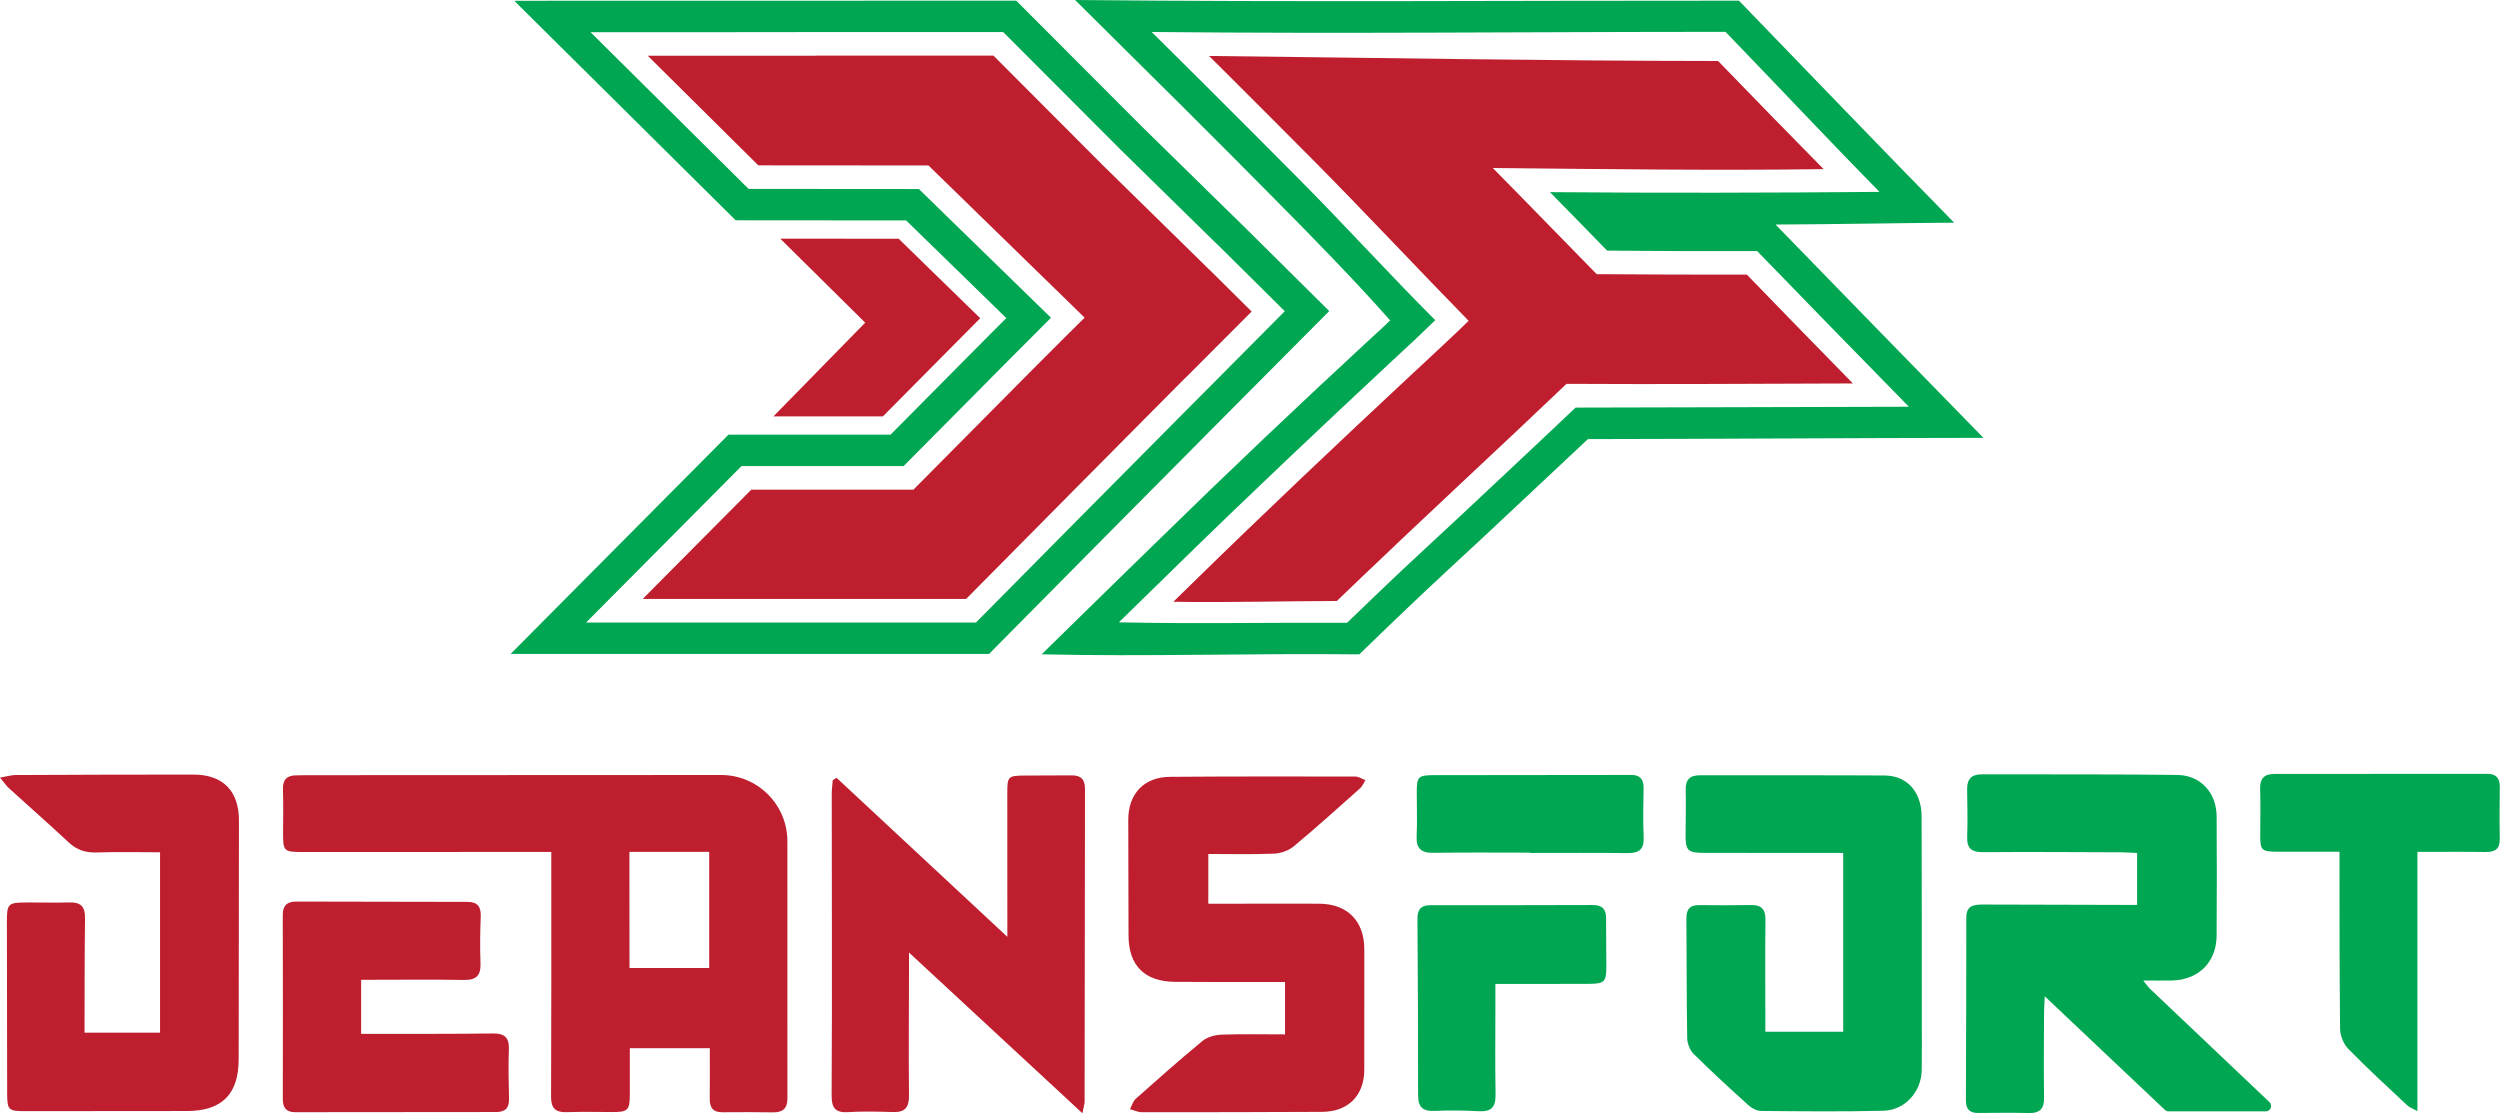
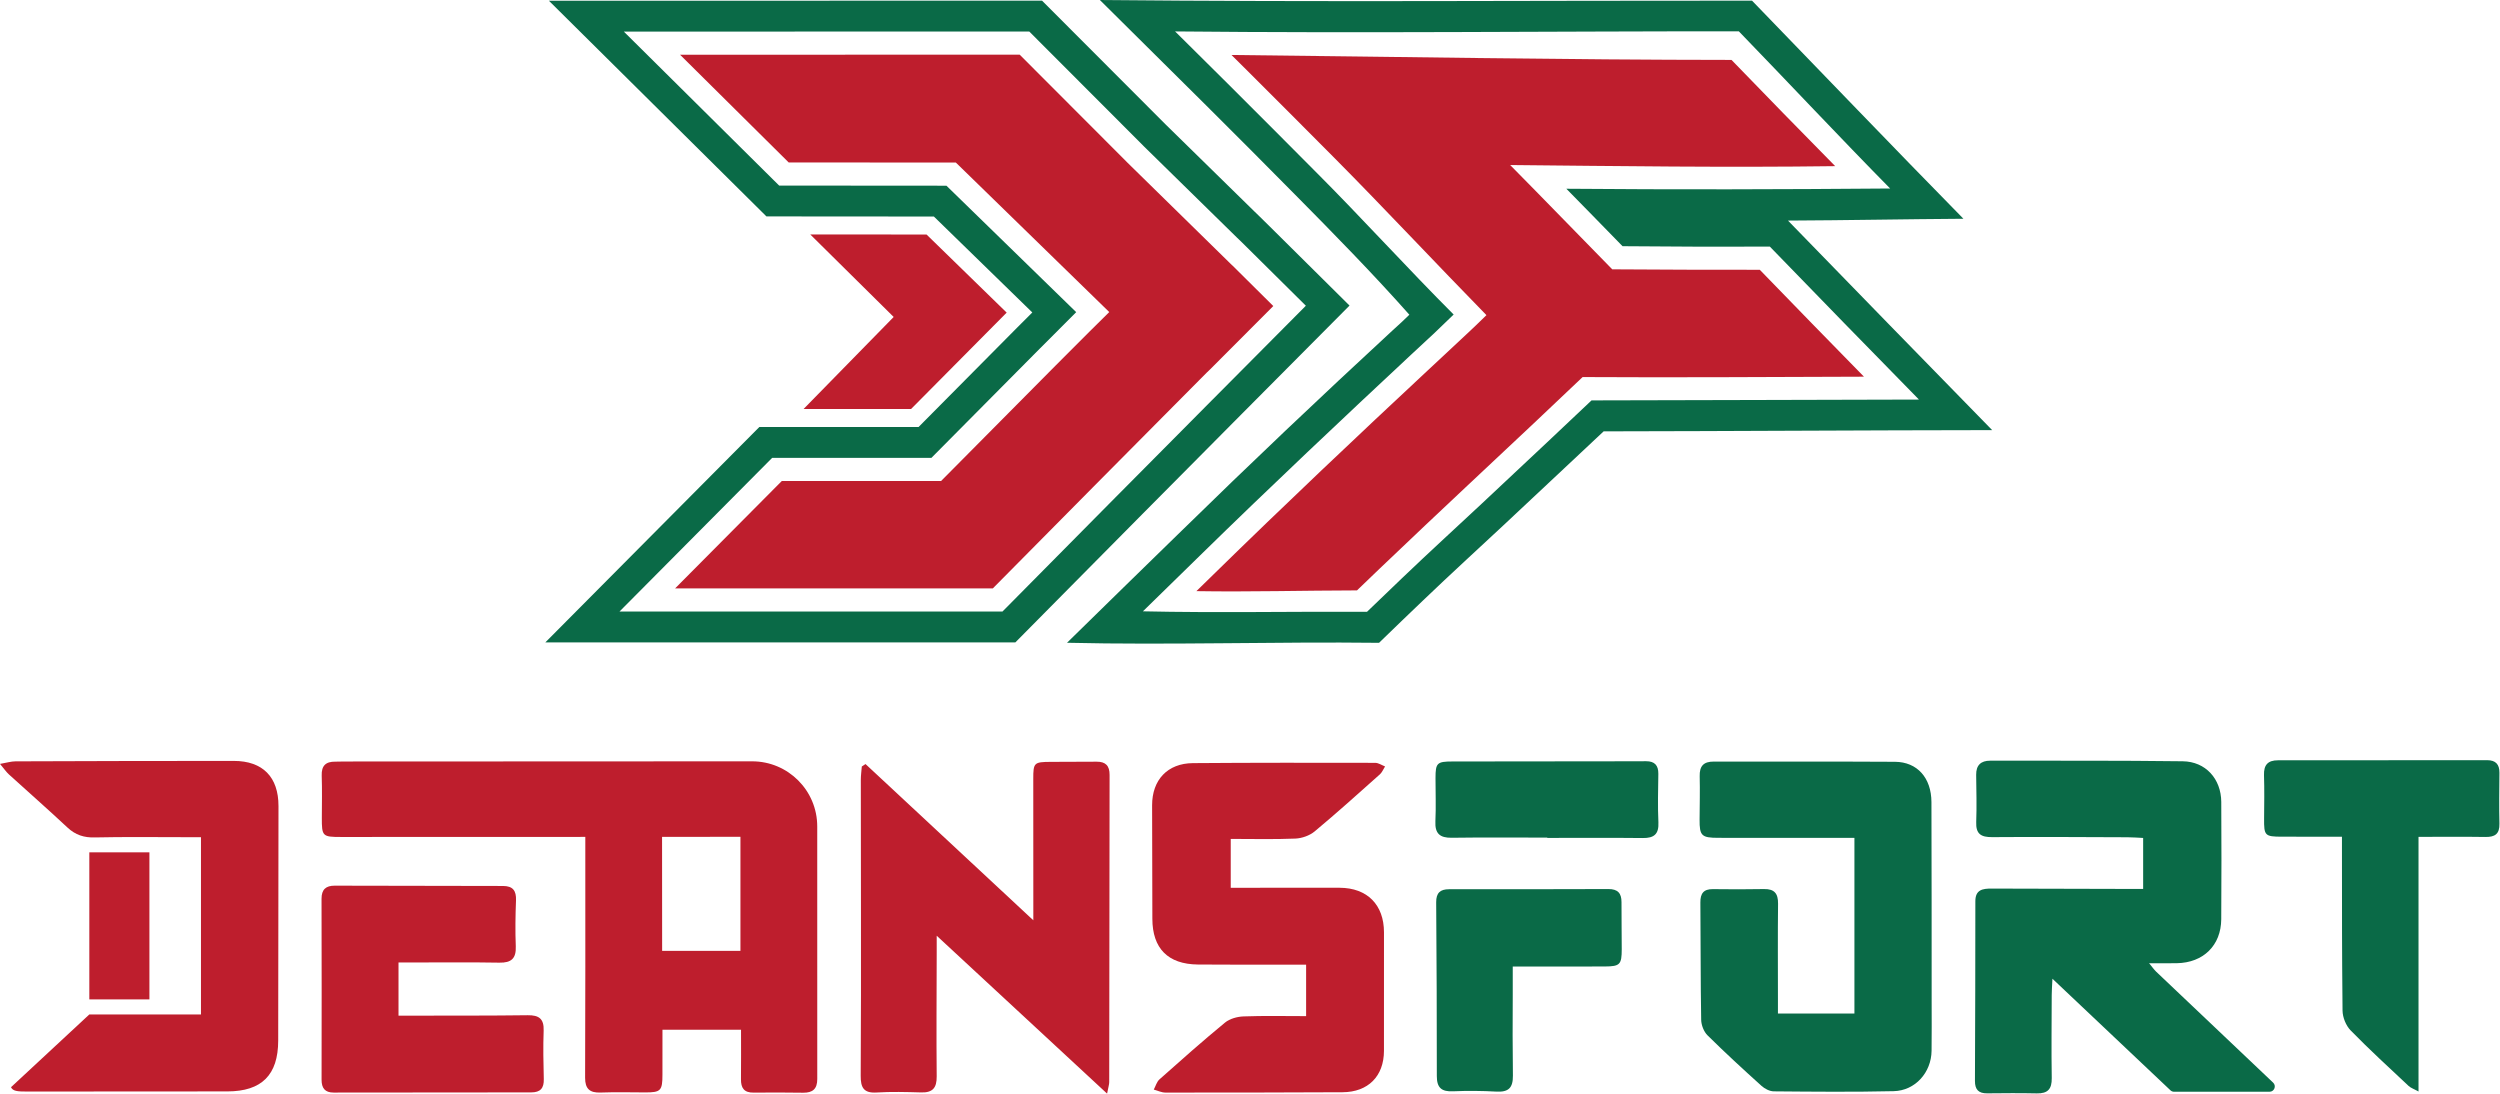
- <svg xmlns="http://www.w3.org/2000/svg" width="100%" height="100%" viewBox="0 0 4008 1785" version="1.1" xml:space="preserve" style="fill-rule:evenodd;clip-rule:evenodd;stroke-linejoin:round;stroke-miterlimit:2;">
-   <path d="M1735.37,1784.79c-93.446,-86.596 -183.259,-169.821 -278.059,-257.675c0,13.508 0.009,20.641 -0.004,27.779c-0.104,67.279 -0.683,134.562 -0.021,201.837c0.184,18.875 -6.687,26.655 -25.441,26.109c-24.259,-0.704 -48.621,-1.359 -72.805,0.133c-21.275,1.317 -25.9,-8.579 -25.77,-27.329c0.612,-88.779 0.437,-177.558 0.42,-266.342c-0.016,-72.133 -0.245,-144.266 -0.233,-216.4c0.004,-7.321 1.042,-14.641 1.6,-21.962c2.021,-1.334 4.042,-2.667 6.063,-4c89.691,83.512 179.383,167.021 273.866,254.987l0,-24.662c-0.029,-68.667 -0.058,-137.334 -0.083,-206c-0.008,-26.542 1.158,-27.734 28.4,-27.896c24.967,-0.154 49.937,-0.058 74.908,-0.296c14.7,-0.137 21.263,6.538 21.234,21.517c-0.317,167.158 -0.363,334.316 -0.6,501.475c-0.005,3.841 -1.371,7.679 -3.475,18.725" style="fill:#be1e2d;fill-rule:nonzero;" />
-   <path d="M135.558,1655.58l121.042,-0l0,-289.221c-34.262,0 -67.992,-0.808 -101.654,0.329c-17.796,0.6 -31.854,-4.046 -44.929,-16.258c-31.405,-29.346 -63.738,-57.692 -95.525,-86.633c-4.321,-3.934 -7.65,-8.955 -14.492,-17.105c11.267,-1.941 18.175,-4.137 25.096,-4.166c94.996,-0.442 189.996,-0.771 284.996,-0.721c47.4,0.029 73.054,26.387 72.991,73.692c-0.166,127.587 -0.22,255.179 -0.441,382.766c-0.1,56.042 -26.884,82.817 -82.854,82.925c-86.68,0.163 -173.355,0.188 -260.034,0.225c-26.271,0.009 -28.212,-2.041 -28.254,-28.512c-0.142,-90.838 -0.329,-181.675 -0.442,-272.517c-0.041,-32.55 0.884,-33.442 34.196,-33.537c22.188,-0.063 44.392,0.533 66.563,-0.071c17.816,-0.484 24.783,7.171 24.525,24.937c-0.767,53.388 -0.596,106.788 -0.78,160.179c-0.025,7.471 -0.004,14.942 -0.004,23.688" style="fill:#be1e2d;fill-rule:nonzero;" />
-   <path d="M2060.18,1658.32l0,-83.991c-7.938,-0 -15.313,0.004 -22.683,-0c-51.317,-0.046 -102.638,0.246 -153.95,-0.242c-48.979,-0.467 -74.267,-26.421 -74.292,-74.712c-0.033,-61.721 -0.3,-123.438 -0.413,-185.155c-0.074,-41.4 25.159,-68.47 66.58,-68.795c99.162,-0.78 198.333,-0.65 297.496,-0.471c5.37,0.008 10.733,3.833 16.095,5.879c-2.787,4.358 -4.77,9.621 -8.487,12.937c-35.196,31.367 -70.221,62.963 -106.442,93.113c-8.196,6.821 -20.725,11.233 -31.471,11.683c-34.566,1.454 -69.237,0.542 -105.454,0.542l0,79.775c7.142,-0 14.442,0.008 21.742,-0c52.008,-0.042 104.021,-0.308 156.033,-0.058c45.092,0.216 72.275,27.741 72.329,72.737c0.075,64.492 0.096,128.983 -0.037,193.475c-0.083,41.292 -25.813,67.279 -67.508,67.488c-96.392,0.487 -192.784,0.65 -289.176,0.566c-6.329,-0.008 -12.658,-3.191 -18.983,-4.896c3.042,-5.641 4.829,-12.691 9.329,-16.695c35.217,-31.342 70.505,-62.642 106.884,-92.605c7.729,-6.366 19.916,-9.72 30.216,-10.108c33.213,-1.25 66.505,-0.467 102.192,-0.467" style="fill:#be1e2d;fill-rule:nonzero;" />
-   <path d="M578.962,1570.77l0,86.779c9.392,-0 17.488,0.012 25.588,-0.004c61.725,-0.142 123.454,0.137 185.166,-0.696c18.484,-0.25 26.809,5.758 26.121,25.146c-0.937,26.316 -0.479,52.708 0.229,79.046c0.404,14.908 -5.491,21.754 -20.566,21.75c-107.496,-0.03 -214.992,0.15 -322.488,0.283c-14.037,0.021 -19.625,-7.213 -19.604,-20.875c0.167,-98.479 0.225,-196.963 -0.063,-295.442c-0.041,-15.341 7.334,-21.379 21.534,-21.35c91.546,0.175 183.091,0.45 274.633,0.509c16.15,0.008 21.804,7.712 21.204,23.412c-0.954,24.933 -1.354,49.958 -0.366,74.879c0.787,19.867 -6.971,27.213 -26.796,26.854c-48.529,-0.879 -97.088,-0.287 -145.634,-0.291l-18.958,-0" style="fill:#be1e2d;fill-rule:nonzero;" />
-   <path d="M1137,1551.87l-127.792,0c-0,-19.583 -0.208,-118.083 -0.125,-186.125c42.833,-0.041 85.75,-0.041 127.917,-0.041l-0,186.166Zm125.333,-186.208l-0,-16.75c0.083,-58.833 -47.583,-106.5 -106.417,-106.417l-18.916,0c-231.375,0.209 -515.625,0.209 -646.625,0.292c-4.875,-0 -9.709,0.292 -14.584,0.25c-15.375,-0.208 -22.75,6.458 -22.166,22.708c0.791,22.875 0.291,45.75 0.208,68.625c-0.084,30.5 0.917,31.584 31.5,31.584c94.125,-0.042 240.708,-0.084 398.5,-0.125c0.208,118.833 -0,313.166 -0.333,393.166c-0.042,18 7.625,24.709 25.291,24.042c24.208,-0.917 48.5,-0.292 72.792,-0.208c25.291,0.083 28.125,-2.75 28.125,-29c0.041,-24.584 0.041,-49.209 0.041,-73.334l128.209,0c-0,28.292 0.208,54.542 -0.084,80.792c-0.166,14.292 5,22.083 20.542,21.875c27.042,-0.417 54.083,-0.083 81.125,0.167c15.25,0.125 22.875,-6.084 22.833,-22.334c-0.125,-61.333 -0.125,-243.125 -0.041,-395.333" style="fill:#be1e2d;fill-rule:nonzero;" />
-   <path d="M3632.44,1781.74l-155.759,0c-2.2,0 -4.32,-0.846 -5.916,-2.358c-75.421,-71.388 -148.867,-140.971 -192.592,-182.1c-0.583,12.583 -1.167,19.708 -1.167,26.833c-0.125,45.084 -0.666,90.167 0.042,135.25c0.292,17.875 -6.417,25.417 -24.292,25.042c-27.041,-0.583 -54.083,-0.375 -81.125,-0.083c-14.041,0.125 -19.958,-6.125 -19.916,-20.167c0.458,-97.833 0.625,-195.625 0.666,-293.417c0,-18.958 12.125,-20.625 26.542,-20.583c74.25,0.292 148.458,0.417 222.667,0.583l24.625,0l-0,-83.208c-8.084,-0.375 -16.875,-1.083 -25.709,-1.125c-73.5,-0.25 -147.041,-0.792 -220.541,-0.208c-18.459,0.166 -26.959,-5.167 -26.167,-24.75c0.958,-25.625 0.167,-51.334 -0.083,-77c-0.167,-15.625 7.666,-23.042 22.875,-23c104.75,0.125 209.5,-0.375 314.208,0.958c37.417,0.458 62.667,28.708 62.917,66.375c0.375,63.792 0.416,127.625 -0.042,191.458c-0.333,42.75 -29.292,70.959 -72.417,71.709c-13.833,0.25 -27.666,0.041 -45.291,0.041c5.166,6.25 7.916,10.375 11.416,13.709c24.45,22.991 125.709,119.062 191,181.204c5.63,5.358 1.83,14.837 -5.941,14.837" style="fill:#00a651;fill-rule:nonzero;" />
-   <path d="M2830.19,1654.05l124.829,-0l0,-286.629l-24.7,-0c-65.904,-0.017 -131.812,0.016 -197.716,-0.08c-27.075,-0.037 -30.442,-3.483 -30.28,-29.633c0.146,-23.587 0.763,-47.187 0.175,-70.758c-0.416,-16.625 6.088,-24.113 23.13,-24.063c98.508,0.292 197.02,-0.25 295.529,0.363c36.391,0.229 59.421,26.179 59.562,65.812c0.392,108.913 0.275,217.829 0.338,326.746c0.016,26.363 0.221,52.725 -0.125,79.083c-0.463,35.405 -26.579,65.071 -61.896,65.896c-65.175,1.521 -130.408,0.867 -195.608,0.296c-6.775,-0.058 -14.805,-4.217 -20.03,-8.933c-29.866,-26.946 -59.52,-54.171 -88.104,-82.454c-6.054,-5.992 -10.225,-16.746 -10.371,-25.392c-1.087,-63.804 -0.741,-127.633 -1.308,-191.45c-0.129,-14.654 5.179,-21.996 20.533,-21.796c27.742,0.363 55.505,0.442 83.242,-0.108c17.092,-0.338 23.196,7.287 23.004,24c-0.587,51.329 -0.208,102.671 -0.204,154.008l0,25.092" style="fill:#00a651;fill-rule:nonzero;" />
-   <path d="M3875.62,1365.76l0,415.571c-7.808,-4.296 -12.762,-5.867 -16.179,-9.075c-31.846,-29.892 -64.108,-59.4 -94.613,-90.617c-7.625,-7.808 -13.095,-21.35 -13.2,-32.312c-1.066,-113.017 -0.829,-144.238 -0.954,-257.263c-0.008,-7.567 -0.004,-15.133 -0.004,-26.546c-33.454,0 -65.783,0.088 -98.112,-0.029c-27.834,-0.1 -29.18,-1.721 -28.946,-29.696c0.196,-23.571 0.608,-47.166 -0.159,-70.716c-0.545,-16.713 6.2,-24.296 22.992,-24.284c113.717,0.075 227.433,-0.066 341.15,-0.171c13.792,-0.012 20.204,6.684 20.075,20.509c-0.258,27.733 -0.671,55.483 -0.008,83.2c0.396,16.612 -7.25,21.837 -22.754,21.6c-35.238,-0.542 -70.488,-0.171 -109.288,-0.171" style="fill:#00a651;fill-rule:nonzero;" />
-   <path d="M2397.4,1577.39c-0,17.246 0.004,31.688 -0,46.125c-0.021,73.5 -0.567,58.333 0.266,131.825c0.234,20.333 -7.42,27.221 -27.025,26.154c-23.516,-1.279 -47.175,-1.533 -70.695,-0.496c-18.571,0.821 -26.459,-5.562 -26.45,-24.795c0.075,-124.117 -0.359,-159.563 -1.042,-283.68c-0.088,-15.341 6.537,-21.312 21.096,-21.304c86.675,0.034 173.35,0.029 260.021,-0.287c15.054,-0.059 21.391,6.687 21.325,21.35c-0.117,25.654 0.404,51.312 0.379,76.966c-0.029,24.817 -2.909,27.9 -27.271,28.038c-42.296,0.242 -84.592,0.092 -126.888,0.104l-23.716,0" style="fill:#00a651;fill-rule:nonzero;" />
-   <path d="M2453.79,1366.97c-51.975,0 -103.963,-0.496 -155.925,0.254c-19.675,0.284 -27.642,-7.045 -26.696,-26.95c1.117,-23.508 0.15,-47.112 0.188,-70.675c0.037,-24.495 2.462,-26.829 27.708,-26.862c93.558,-0.117 187.117,-0.208 280.675,-0.313c11.783,-0.012 23.562,-0.054 35.346,-0.1c13.783,-0.058 20.095,6.688 19.916,20.559c-0.333,26.329 -1.15,52.712 0.113,78.987c0.929,19.329 -6.884,26.004 -25.4,25.804c-51.967,-0.554 -103.95,-0.191 -155.925,-0.191l-0,-0.513Z" style="fill:#00a651;fill-rule:nonzero;" />
-   <path d="M1793.84,997.675c119.875,2.725 244.346,0.146 365.721,0.792c12.829,-12.417 47.816,-45.938 57.408,-55.142c39.492,-37.904 102.45,-95.654 129.608,-121.142c50.213,-47.12 63.963,-59.95 106.296,-99.725c23.263,-21.858 48.979,-46.171 73.113,-69.012c178.146,-0.288 356.221,-0.983 534.346,-1.363c-81.321,-82.983 -162.521,-166.079 -243.3,-249.595c-80.146,0.354 -160.321,0.045 -240.45,-0.692c-2.471,-2.533 -4.675,-4.792 -7.08,-7.254c-15.32,-15.717 -25.941,-26.571 -42.675,-43.713c-10.791,-11.05 -29.616,-30.233 -41.937,-42.791c176.012,1.525 352.262,1.075 528.4,-0.405c-81.083,-82.258 -166.563,-173.533 -246.95,-256.541c-308,-0.125 -612.1,3.316 -919.967,0.187c26.829,26.517 61.675,61.213 86.296,85.629c54.929,54.475 89.092,89.35 145.367,145.65c70.887,70.925 149.454,157.309 222.921,230.763c-37.484,36.375 -22.013,21.312 -69.35,65.45c-106.217,99.029 -231.234,216.812 -344.68,327.9c-19.837,19.425 -69.604,67.946 -93.087,91.004m385.367,51.408c-168.005,-2.004 -343.075,3.863 -509.225,-0.095c47.745,-47.109 139.775,-136.567 180.12,-176.063c122.796,-120.208 232.938,-224.446 350.559,-333.121c20.825,-19.241 11.046,-9.679 28.012,-26.175c-57.929,-65.462 -127,-135.946 -186.425,-195.883c-55.821,-56.3 -88.508,-89.379 -145.554,-146.058c-51.137,-50.809 -118.421,-117.546 -173.108,-171.688c355.887,3.575 708.221,0.821 1064.31,1.071c112.796,116.446 231.459,240.3 345.025,355.942c-95.454,0.616 -190.896,2.545 -286.346,2.975c110.859,114.212 222.03,228.1 333.246,341.962c-211.367,0.233 -422.708,1.708 -634.079,2.017c-19.129,18.091 -39.492,37.05 -57.829,54.246c-42.542,39.891 -55.942,52.425 -106.65,99.962c-27.329,25.621 -89.063,82.146 -129.904,121.429c-12.521,12.042 -55.459,53.009 -72.154,69.479" style="fill:#00a651;fill-rule:nonzero;" />
-   <path d="M2800.57,440.283c-80.262,0.075 -160.521,-0.175 -240.783,-0.745c-55.621,-56.655 -110.779,-113.75 -166.6,-170.209c176.825,1.738 353.625,4.221 530.458,1.817c-56.683,-57.517 -113.108,-115.279 -169.221,-173.358c-272,-0.171 -544.087,-5.134 -816.041,-8.067c6.762,6.725 15.429,15.283 21.379,21.225c54.313,54.196 90.654,90.45 148,148.242c78.237,78.841 166.358,173 246.725,255.129c-24.954,24.654 -41.317,39.016 -69.675,65.833c-7.896,7.467 -6.5,6.058 -25.883,24.117c-112.488,104.825 -235.255,220.921 -349.467,332.8c-5.771,5.654 -21.725,21.129 -28.329,27.662c85.554,1.442 175.479,-1.05 262.075,-1.208c8.3,-7.992 31.533,-30.288 37.567,-36.083c37.975,-36.484 113.666,-107.738 139.404,-131.88c51.046,-47.883 70.991,-66.579 111.304,-104.483c30.2,-28.396 51.075,-48.358 79.941,-75.708c152.771,0.921 306.18,-0.154 459.151,-0.621c-56.825,-58 -113.546,-116.104 -170.005,-174.463" style="fill:#be1e2d;fill-rule:nonzero;" />
-   <path d="M1907.95,651.696l-1.845,1.804c-18.588,18.717 -37.18,37.43 -55.725,56.188c-33.067,33.317 -66.092,66.596 -99.117,99.829l-2.308,2.308c-15.817,15.946 -55.559,56.105 -106.709,107.8l-77.587,78.384l-625.029,-0l249.129,-250.763l259.916,0l7.384,-7.471c93.491,-94.375 150.308,-151.695 168.983,-170.325l23.288,-23.287c6.212,-6.254 12.42,-12.508 18.633,-18.675l18,-18.046l-211.783,-206.367l-273.005,-0.212l-253.454,-251.267l209.225,0l151.775,-0.171l300.621,0l185.346,185.642l1.929,1.971c70.917,69.45 120.896,118.421 151.863,148.883l7.508,7.217l104.783,103.817l-151.821,152.741Zm93.534,-281.441l-18.546,-18.255l-7.388,-7.133c-31.304,-30.717 -78.929,-77.421 -144.516,-141.621l-201.838,-202.175l-804.754,0.167l354.963,351.937l273.295,0.213l160.634,156.558c-0.209,0.213 -0.421,0.421 -0.629,0.629l-23.288,23.25c-18.212,18.213 -72.596,73.055 -161.725,163.063l-259.871,-0l-349.208,351.479l767.067,0l92.358,-93.325c51.154,-51.7 90.85,-91.812 106.587,-107.633l2.305,-2.35c33.108,-33.275 66.133,-66.596 99.2,-99.913c18.545,-18.716 37.137,-37.429 55.6,-56.062l189.291,-190.384l-129.537,-128.445Z" style="fill:#00a651;fill-rule:nonzero;" />
-   <path d="M2006.62,499.457l-103.262,103.508l-5.588,5.342c-24.758,24.925 -49.516,49.85 -74.233,74.775c-33.021,33.321 -66.046,66.596 -99.112,99.871c-0.63,0.629 -1.3,1.304 -2.059,2.058c-18.546,18.671 -68.816,69.487 -131.841,133.187l-41.63,42.046l-518.525,0l174.1,-175.233l259.955,-0c89.17,-90.05 165.166,-166.717 187.32,-188.875l23.246,-23.246c20.859,-20.937 42.425,-42.55 63.909,-63.612l-250.346,-243.971l-272.838,-0.209l-177.25,-175.737l269.4,-0l-0.171,-0.171l285.009,0l0.171,0.171l173.091,173.429l0.713,0.713l2.016,2.058c80.271,78.55 135.705,132.892 165.121,161.887l5.538,5.459l0.171,-0l67.095,66.55Z" style="fill:#be1e2d;fill-rule:nonzero;" />
-   <path d="M1240,667.517l147.087,-150.221l-136.166,-134.692l189.821,0.146l130.762,127.446l-2.842,2.837c-17.266,17.267 -66.045,66.45 -153.225,154.484l-175.437,-0Z" style="fill:#be1e2d;fill-rule:nonzero;" />
+ <svg xmlns="http://www.w3.org/2000/svg" width="100%" height="100%" viewBox="0 0 4080 1785" version="1.1" xml:space="preserve" style="fill-rule:evenodd;clip-rule:evenodd;stroke-linejoin:round;stroke-miterlimit:2;">
+   <path d="M1806.77,1784.79c-93.446,-86.596 -183.258,-169.821 -278.058,-257.675c-0,13.508 0.008,20.641 -0.005,27.779c-0.104,67.279 -0.683,134.562 -0.02,201.837c0.183,18.875 -6.688,26.655 -25.442,26.109c-24.258,-0.704 -48.621,-1.359 -72.804,0.133c-21.275,1.317 -25.9,-8.579 -25.771,-27.329c0.612,-88.779 0.437,-177.558 0.421,-266.342c-0.017,-72.133 -0.246,-144.266 -0.234,-216.4c0.005,-7.321 1.042,-14.641 1.6,-21.962c2.021,-1.334 4.042,-2.667 6.063,-4c89.692,83.512 179.383,167.021 273.867,254.987l-0,-24.662c-0.03,-68.667 -0.059,-137.334 -0.084,-206c-0.008,-26.542 1.159,-27.734 28.4,-27.896c24.967,-0.154 49.938,-0.058 74.909,-0.296c14.7,-0.137 21.262,6.538 21.233,21.517c-0.317,167.158 -0.363,334.316 -0.6,501.475c-0.004,3.841 -1.371,7.679 -3.475,18.725" style="fill:#be1e2d;fill-rule:nonzero;" />
+   <path d="M454.488,1315.48c-0.167,127.584 -0.209,255.209 -0.459,382.792c-0.083,56.042 -26.875,82.792 -82.833,82.917c-86.667,0.166 -240.704,0.166 -327.371,0.208c-15.792,0.042 -22.792,-0.708 -25.875,-7.083l127.833,-118.75l182.205,-0l-0,-289.209c-34.25,0 -139.363,-0.791 -173.03,0.334c-17.791,0.583 -31.875,-4.042 -44.958,-16.25c-31.375,-29.375 -63.708,-57.709 -95.5,-86.625c-4.333,-3.959 -7.667,-8.959 -14.5,-17.125c11.25,-1.959 18.167,-4.125 25.083,-4.167c95,-0.458 261.404,-0.75 356.405,-0.708c47.416,-0 73.041,26.375 72.999,73.666" style="fill:#be1e2d;fill-rule:nonzero;" />
+   <path d="M2131.58,1658.32l0,-83.991c-7.937,-0 -15.312,0.004 -22.683,-0c-51.317,-0.046 -102.638,0.246 -153.95,-0.242c-48.979,-0.467 -74.267,-26.421 -74.292,-74.712c-0.033,-61.721 -0.3,-123.438 -0.412,-185.155c-0.075,-41.4 25.158,-68.47 66.579,-68.795c99.162,-0.78 198.333,-0.65 297.496,-0.471c5.371,0.008 10.733,3.833 16.096,5.879c-2.788,4.358 -4.771,9.621 -8.488,12.937c-35.196,31.367 -70.221,62.963 -106.442,93.113c-8.195,6.821 -20.725,11.233 -31.47,11.683c-34.567,1.454 -69.238,0.542 -105.455,0.542l0,79.775c7.142,-0 14.442,0.008 21.742,-0c52.008,-0.042 104.021,-0.308 156.033,-0.058c45.092,0.216 72.275,27.741 72.33,72.737c0.075,64.492 0.095,128.983 -0.038,193.475c-0.083,41.292 -25.812,67.279 -67.508,67.488c-96.392,0.487 -192.784,0.65 -289.175,0.566c-6.329,-0.008 -12.659,-3.191 -18.984,-4.896c3.042,-5.641 4.83,-12.691 9.33,-16.695c35.216,-31.342 70.504,-62.642 106.883,-92.605c7.729,-6.366 19.917,-9.72 30.217,-10.108c33.212,-1.25 66.504,-0.467 102.191,-0.467" style="fill:#be1e2d;fill-rule:nonzero;" />
+   <path d="M650.363,1570.77l0,86.779c9.392,-0 17.488,0.012 25.588,-0.004c61.725,-0.142 123.454,0.137 185.167,-0.696c18.483,-0.25 26.808,5.758 26.12,25.146c-0.937,26.316 -0.479,52.708 0.229,79.046c0.405,14.908 -5.491,21.754 -20.566,21.75c-107.496,-0.03 -214.992,0.15 -322.488,0.283c-14.037,0.021 -19.625,-7.213 -19.604,-20.875c0.167,-98.479 0.225,-196.963 -0.062,-295.442c-0.042,-15.341 7.333,-21.379 21.533,-21.35c91.546,0.175 183.092,0.45 274.633,0.509c16.15,0.008 21.805,7.712 21.205,23.412c-0.955,24.933 -1.355,49.958 -0.367,74.879c0.787,19.867 -6.971,27.213 -26.796,26.854c-48.529,-0.879 -97.087,-0.287 -145.633,-0.291l-18.959,-0" style="fill:#be1e2d;fill-rule:nonzero;" />
+   <path d="M1208.4,1551.86l-127.792,0c0,-19.583 -0.208,-118.083 -0.125,-186.125c42.833,-0.041 85.75,-0.041 127.917,-0.041l-0,186.166Zm125.333,-186.208l0,-16.75c0.083,-58.833 -47.583,-106.5 -106.417,-106.417l-18.916,0c-231.375,0.209 -515.625,0.209 -646.625,0.292c-4.875,0 -9.709,0.292 -14.584,0.25c-15.375,-0.208 -22.75,6.458 -22.166,22.708c0.791,22.875 0.291,45.75 0.208,68.625c-0.083,30.5 0.917,31.584 31.5,31.584c94.125,-0.042 240.708,-0.084 398.5,-0.125c0.208,118.833 0,313.166 -0.333,393.166c-0.042,18 7.625,24.709 25.291,24.042c24.209,-0.917 48.5,-0.292 72.792,-0.208c25.292,0.083 28.125,-2.75 28.125,-29c0.042,-24.584 0.042,-49.209 0.042,-73.334l128.208,0c0,28.292 0.208,54.542 -0.083,80.792c-0.167,14.292 5,22.083 20.541,21.875c27.042,-0.417 54.084,-0.083 81.125,0.167c15.25,0.125 22.875,-6.084 22.834,-22.334c-0.125,-61.333 -0.125,-243.125 -0.042,-395.333" style="fill:#be1e2d;fill-rule:nonzero;" />
+   <g>
+     <path d="M3703.84,1781.74l-155.758,0c-2.2,0 -4.321,-0.846 -5.917,-2.358c-75.421,-71.388 -148.867,-140.971 -192.592,-182.1c-0.583,12.583 -1.166,19.708 -1.166,26.833c-0.125,45.084 -0.667,90.167 0.041,135.25c0.292,17.875 -6.416,25.417 -24.291,25.042c-27.042,-0.583 -54.084,-0.375 -81.125,-0.083c-14.042,0.125 -19.959,-6.125 -19.917,-20.167c0.458,-97.833 0.625,-195.625 0.667,-293.417c-0,-18.958 12.125,-20.625 26.541,-20.583c74.25,0.292 148.459,0.417 222.667,0.583l24.625,0l-0,-83.208c-8.083,-0.375 -16.875,-1.083 -25.708,-1.125c-73.5,-0.25 -147.042,-0.792 -220.542,-0.208c-18.458,0.166 -26.958,-5.167 -26.167,-24.75c0.959,-25.625 0.167,-51.334 -0.083,-77c-0.167,-15.625 7.667,-23.042 22.875,-23c104.75,0.125 209.5,-0.375 314.208,0.958c37.417,0.458 62.667,28.708 62.917,66.375c0.375,63.792 0.417,127.625 -0.042,191.458c-0.333,42.75 -29.291,70.959 -72.416,71.709c-13.834,0.25 -27.667,0.041 -45.292,0.041c5.167,6.25 7.917,10.375 11.417,13.709c24.45,22.991 125.708,119.062 191,181.204c5.629,5.358 1.829,14.837 -5.942,14.837" style="fill:#0a6a47;fill-rule:nonzero;" />
+     <path d="M2901.59,1654.05l124.829,-0l0,-286.629l-24.7,-0c-65.904,-0.017 -131.812,0.016 -197.716,-0.08c-27.075,-0.037 -30.442,-3.483 -30.279,-29.633c0.145,-23.587 0.762,-47.187 0.175,-70.758c-0.417,-16.625 6.087,-24.113 23.129,-24.063c98.508,0.292 197.021,-0.25 295.529,0.363c36.392,0.229 59.421,26.179 59.562,65.812c0.392,108.913 0.275,217.829 0.338,326.746c0.017,26.363 0.221,52.725 -0.125,79.083c-0.463,35.405 -26.579,65.071 -61.896,65.896c-65.175,1.521 -130.408,0.867 -195.608,0.296c-6.775,-0.058 -14.804,-4.217 -20.029,-8.933c-29.867,-26.946 -59.521,-54.171 -88.105,-82.454c-6.054,-5.992 -10.225,-16.746 -10.37,-25.392c-1.088,-63.804 -0.742,-127.633 -1.309,-191.45c-0.129,-14.654 5.179,-21.996 20.534,-21.796c27.741,0.363 55.504,0.442 83.241,-0.108c17.092,-0.338 23.196,7.287 23.004,24c-0.587,51.329 -0.208,102.671 -0.204,154.008l0,25.092" style="fill:#0a6a47;fill-rule:nonzero;" />
+     <path d="M3947.02,1365.76l0,415.571c-7.808,-4.296 -12.762,-5.867 -16.179,-9.075c-31.846,-29.892 -64.108,-59.4 -94.612,-90.617c-7.625,-7.808 -13.096,-21.35 -13.2,-32.312c-1.067,-113.017 -0.83,-144.238 -0.955,-257.263c-0.008,-7.567 -0.004,-15.133 -0.004,-26.546c-33.454,0 -65.783,0.088 -98.112,-0.029c-27.834,-0.1 -29.179,-1.721 -28.946,-29.696c0.196,-23.571 0.608,-47.166 -0.158,-70.716c-0.546,-16.713 6.2,-24.296 22.991,-24.284c113.717,0.075 227.434,-0.066 341.15,-0.171c13.792,-0.012 20.204,6.684 20.075,20.509c-0.258,27.733 -0.671,55.483 -0.008,83.2c0.396,16.612 -7.25,21.837 -22.754,21.6c-35.238,-0.542 -70.488,-0.171 -109.288,-0.171" style="fill:#0a6a47;fill-rule:nonzero;" />
+     <path d="M2468.8,1577.39c-0,17.246 0.004,31.688 -0,46.125c-0.021,73.5 -0.567,58.333 0.267,131.825c0.233,20.333 -7.421,27.221 -27.025,26.154c-23.517,-1.279 -47.175,-1.533 -70.696,-0.496c-18.571,0.821 -26.459,-5.562 -26.45,-24.795c0.075,-124.117 -0.359,-159.563 -1.042,-283.68c-0.087,-15.341 6.538,-21.312 21.096,-21.304c86.675,0.034 173.35,0.029 260.021,-0.287c15.054,-0.059 21.391,6.687 21.325,21.35c-0.117,25.654 0.404,51.312 0.379,76.966c-0.029,24.817 -2.908,27.9 -27.271,28.038c-42.296,0.242 -84.592,0.092 -126.887,0.104l-23.717,0" style="fill:#0a6a47;fill-rule:nonzero;" />
+     <path d="M2525.19,1366.97c-51.975,0 -103.962,-0.496 -155.925,0.254c-19.675,0.284 -27.642,-7.045 -26.696,-26.95c1.117,-23.508 0.15,-47.112 0.188,-70.675c0.037,-24.495 2.462,-26.829 27.708,-26.862c93.558,-0.117 187.117,-0.208 280.675,-0.313c11.783,-0.012 23.563,-0.054 35.346,-0.1c13.783,-0.058 20.096,6.688 19.917,20.559c-0.334,26.329 -1.15,52.712 0.112,78.987c0.929,19.329 -6.883,26.004 -25.4,25.804c-51.967,-0.554 -103.95,-0.191 -155.925,-0.191l0,-0.513Z" style="fill:#0a6a47;fill-rule:nonzero;" />
+   </g>
+   <g>
+     <path d="M1865.24,997.675c119.875,2.725 244.346,0.146 365.721,0.792c12.829,-12.417 47.817,-45.938 57.408,-55.142c39.492,-37.904 102.45,-95.654 129.609,-121.142c50.212,-47.12 63.962,-59.95 106.295,-99.725c23.263,-21.858 48.98,-46.171 73.113,-69.012c178.146,-0.288 356.221,-0.983 534.346,-1.363c-81.321,-82.983 -162.521,-166.079 -243.3,-249.595c-80.146,0.354 -160.321,0.045 -240.45,-0.692c-2.471,-2.533 -4.675,-4.792 -7.079,-7.254c-15.321,-15.717 -25.942,-26.571 -42.675,-43.713c-10.792,-11.05 -29.617,-30.233 -41.938,-42.791c176.013,1.525 352.263,1.075 528.4,-0.405c-81.083,-82.258 -166.562,-173.533 -246.95,-256.541c-308,-0.125 -612.1,3.316 -919.967,0.187c26.83,26.517 61.675,61.213 86.296,85.629c54.929,54.475 89.092,89.35 145.367,145.65c70.887,70.925 149.454,157.309 222.921,230.763c-37.484,36.375 -22.013,21.312 -69.35,65.45c-106.217,99.029 -231.234,216.812 -344.679,327.9c-19.838,19.425 -69.605,67.946 -93.088,91.004m385.367,51.408c-168.004,-2.004 -343.075,3.863 -509.225,-0.095c47.746,-47.109 139.775,-136.567 180.121,-176.063c122.795,-120.208 232.937,-224.446 350.558,-333.121c20.825,-19.241 11.046,-9.679 28.012,-26.175c-57.929,-65.462 -127,-135.946 -186.425,-195.883c-55.82,-56.3 -88.508,-89.379 -145.554,-146.058c-51.137,-50.809 -118.421,-117.546 -173.108,-171.688c355.887,3.575 708.221,0.821 1064.31,1.071c112.796,116.446 231.459,240.3 345.025,355.942c-95.454,0.616 -190.895,2.545 -286.345,2.975c110.858,114.212 222.029,228.1 333.245,341.962c-211.366,0.233 -422.708,1.708 -634.079,2.017c-19.129,18.091 -39.491,37.05 -57.829,54.246c-42.542,39.891 -55.942,52.425 -106.65,99.962c-27.329,25.621 -89.062,82.146 -129.904,121.429c-12.521,12.042 -55.458,53.009 -72.154,69.479" style="fill:#0a6a47;fill-rule:nonzero;" />
+     <path d="M1979.35,651.696l-1.846,1.804c-18.588,18.717 -37.179,37.43 -55.725,56.188c-33.067,33.317 -66.092,66.596 -99.117,99.829l-2.308,2.308c-15.817,15.946 -55.559,56.105 -106.709,107.8l-77.587,78.384l-625.029,-0l249.129,-250.763l259.917,0l7.383,-7.471c93.492,-94.375 150.308,-151.695 168.983,-170.325l23.288,-23.287c6.212,-6.254 12.421,-12.508 18.633,-18.675l18,-18.046l-211.783,-206.367l-273.004,-0.212l-253.455,-251.267l209.225,0l151.775,-0.171l300.621,0l185.346,185.642l1.929,1.971c70.917,69.45 120.896,118.421 151.863,148.883l7.508,7.217l104.783,103.817l-151.82,152.741Zm93.533,-281.441l-18.546,-18.255l-7.387,-7.133c-31.305,-30.717 -78.93,-77.421 -144.517,-141.621l-201.838,-202.175l-804.754,0.167l354.963,351.937l273.296,0.213l160.633,156.558c-0.208,0.213 -0.421,0.421 -0.629,0.629l-23.288,23.25c-18.212,18.213 -72.596,73.055 -161.725,163.063l-259.871,-0l-349.208,351.479l767.067,0l92.358,-93.325c51.154,-51.7 90.85,-91.812 106.588,-107.633l2.304,-2.35c33.108,-33.275 66.133,-66.596 99.2,-99.913c18.546,-18.716 37.137,-37.429 55.6,-56.062l189.291,-190.384l-129.537,-128.445Z" style="fill:#0a6a47;fill-rule:nonzero;" />
+   </g>
+   <path d="M2871.97,440.283c-80.263,0.075 -160.521,-0.175 -240.784,-0.745c-55.621,-56.655 -110.779,-113.75 -166.6,-170.209c176.825,1.738 353.625,4.221 530.459,1.817c-56.684,-57.517 -113.109,-115.279 -169.221,-173.358c-272,-0.171 -544.088,-5.134 -816.042,-8.067c6.763,6.725 15.429,15.283 21.379,21.225c54.313,54.196 90.654,90.45 148,148.242c78.238,78.841 166.359,173 246.725,255.129c-24.954,24.654 -41.316,39.016 -69.675,65.833c-7.896,7.467 -6.5,6.058 -25.883,24.117c-112.488,104.825 -235.254,220.921 -349.467,332.8c-5.771,5.654 -21.725,21.129 -28.329,27.662c85.554,1.442 175.479,-1.05 262.075,-1.208c8.3,-7.992 31.533,-30.288 37.567,-36.083c37.975,-36.484 113.666,-107.738 139.404,-131.88c51.046,-47.883 70.992,-66.579 111.304,-104.483c30.2,-28.396 51.075,-48.358 79.942,-75.708c152.771,0.921 306.179,-0.154 459.15,-0.621c-56.825,-58 -113.546,-116.104 -170.004,-174.463" style="fill:#be1e2d;fill-rule:nonzero;" />
+   <path d="M2078.03,499.457l-103.263,103.508l-5.587,5.342c-24.759,24.925 -49.517,49.85 -74.234,74.775c-33.021,33.321 -66.046,66.596 -99.112,99.871c-0.629,0.629 -1.3,1.304 -2.059,2.058c-18.545,18.671 -68.816,69.487 -131.841,133.187l-41.629,42.046l-518.525,0l174.1,-175.233l259.954,-0c89.171,-90.05 165.166,-166.717 187.321,-188.875l23.245,-23.246c20.859,-20.937 42.425,-42.55 63.909,-63.612l-250.346,-243.971l-272.838,-0.209l-177.25,-175.737l269.4,-0l-0.17,-0.171l285.008,0l0.171,0.171l173.091,173.429l0.713,0.713l2.017,2.058c80.27,78.55 135.704,132.892 165.12,161.887l5.538,5.459l0.171,-0l67.096,66.55Z" style="fill:#be1e2d;fill-rule:nonzero;" />
+   <path d="M1311.4,667.517l147.088,-150.221l-136.167,-134.692l189.821,0.146l130.762,127.446l-2.841,2.837c-17.267,17.267 -66.046,66.45 -153.225,154.484l-175.438,-0Z" style="fill:#be1e2d;fill-rule:nonzero;" />
+   <rect x="145.783" y="1391.01" width="98.067" height="240" style="fill:#be1e2d;" />
</svg>
